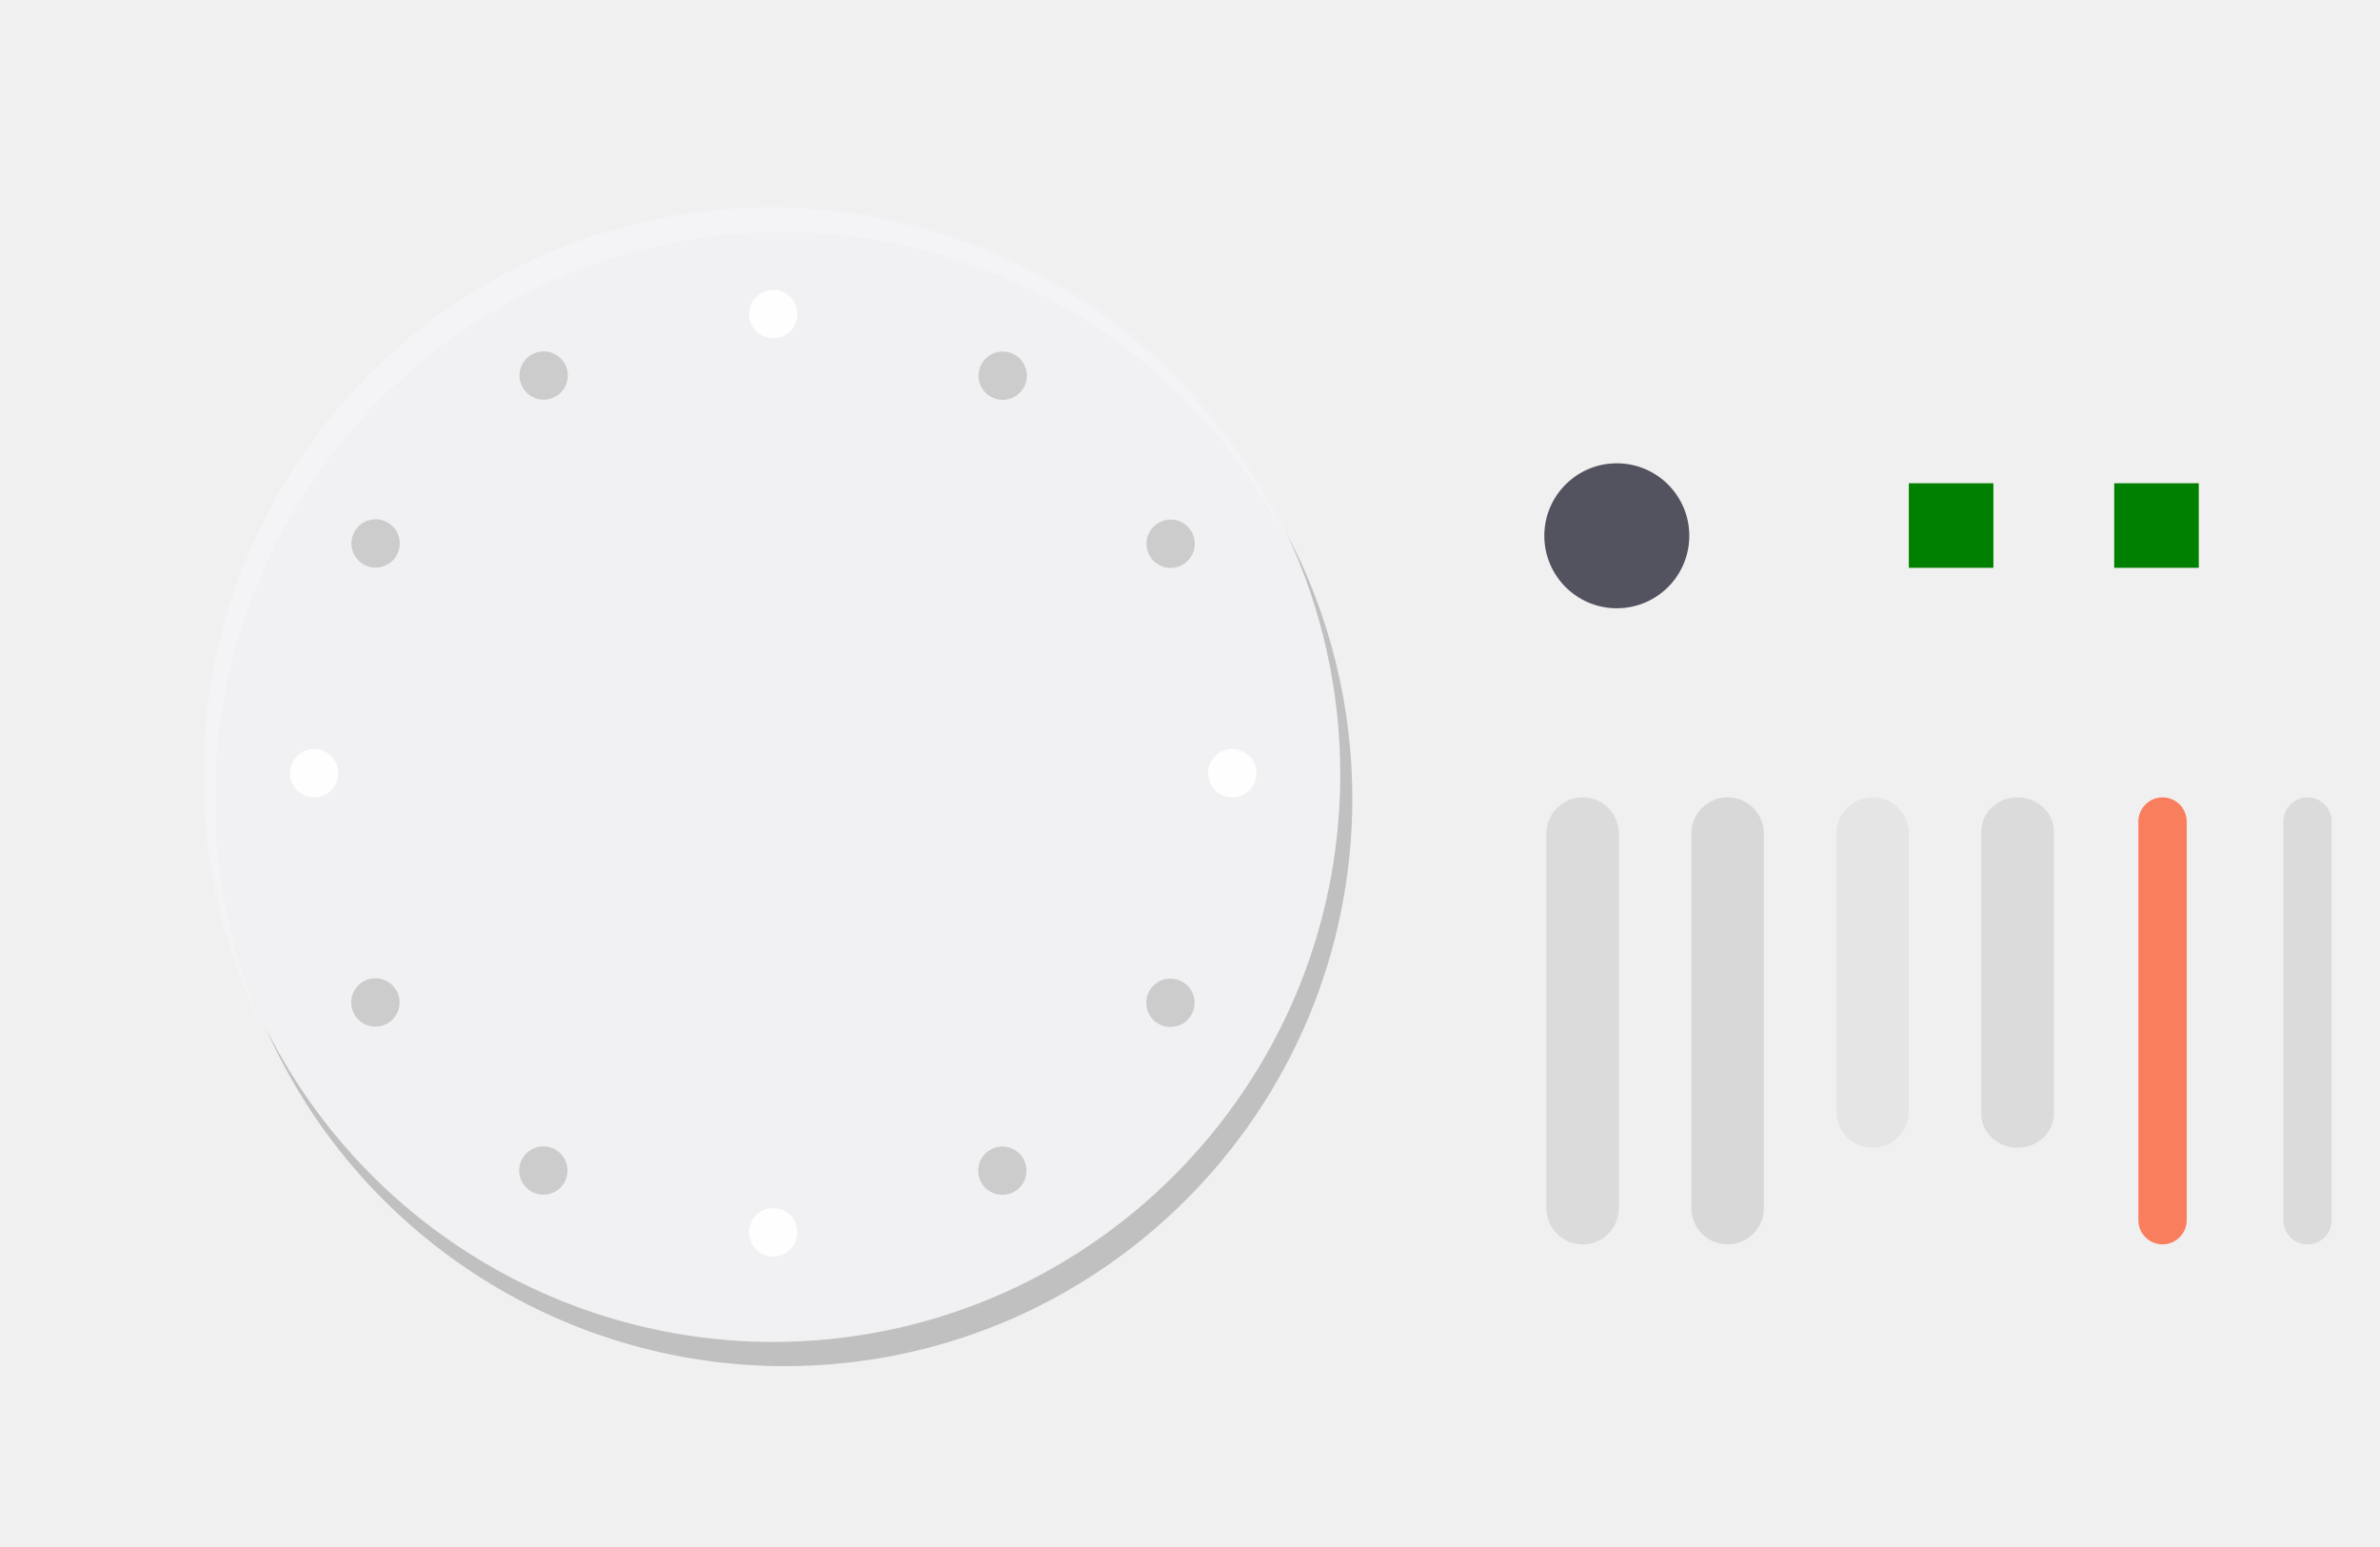
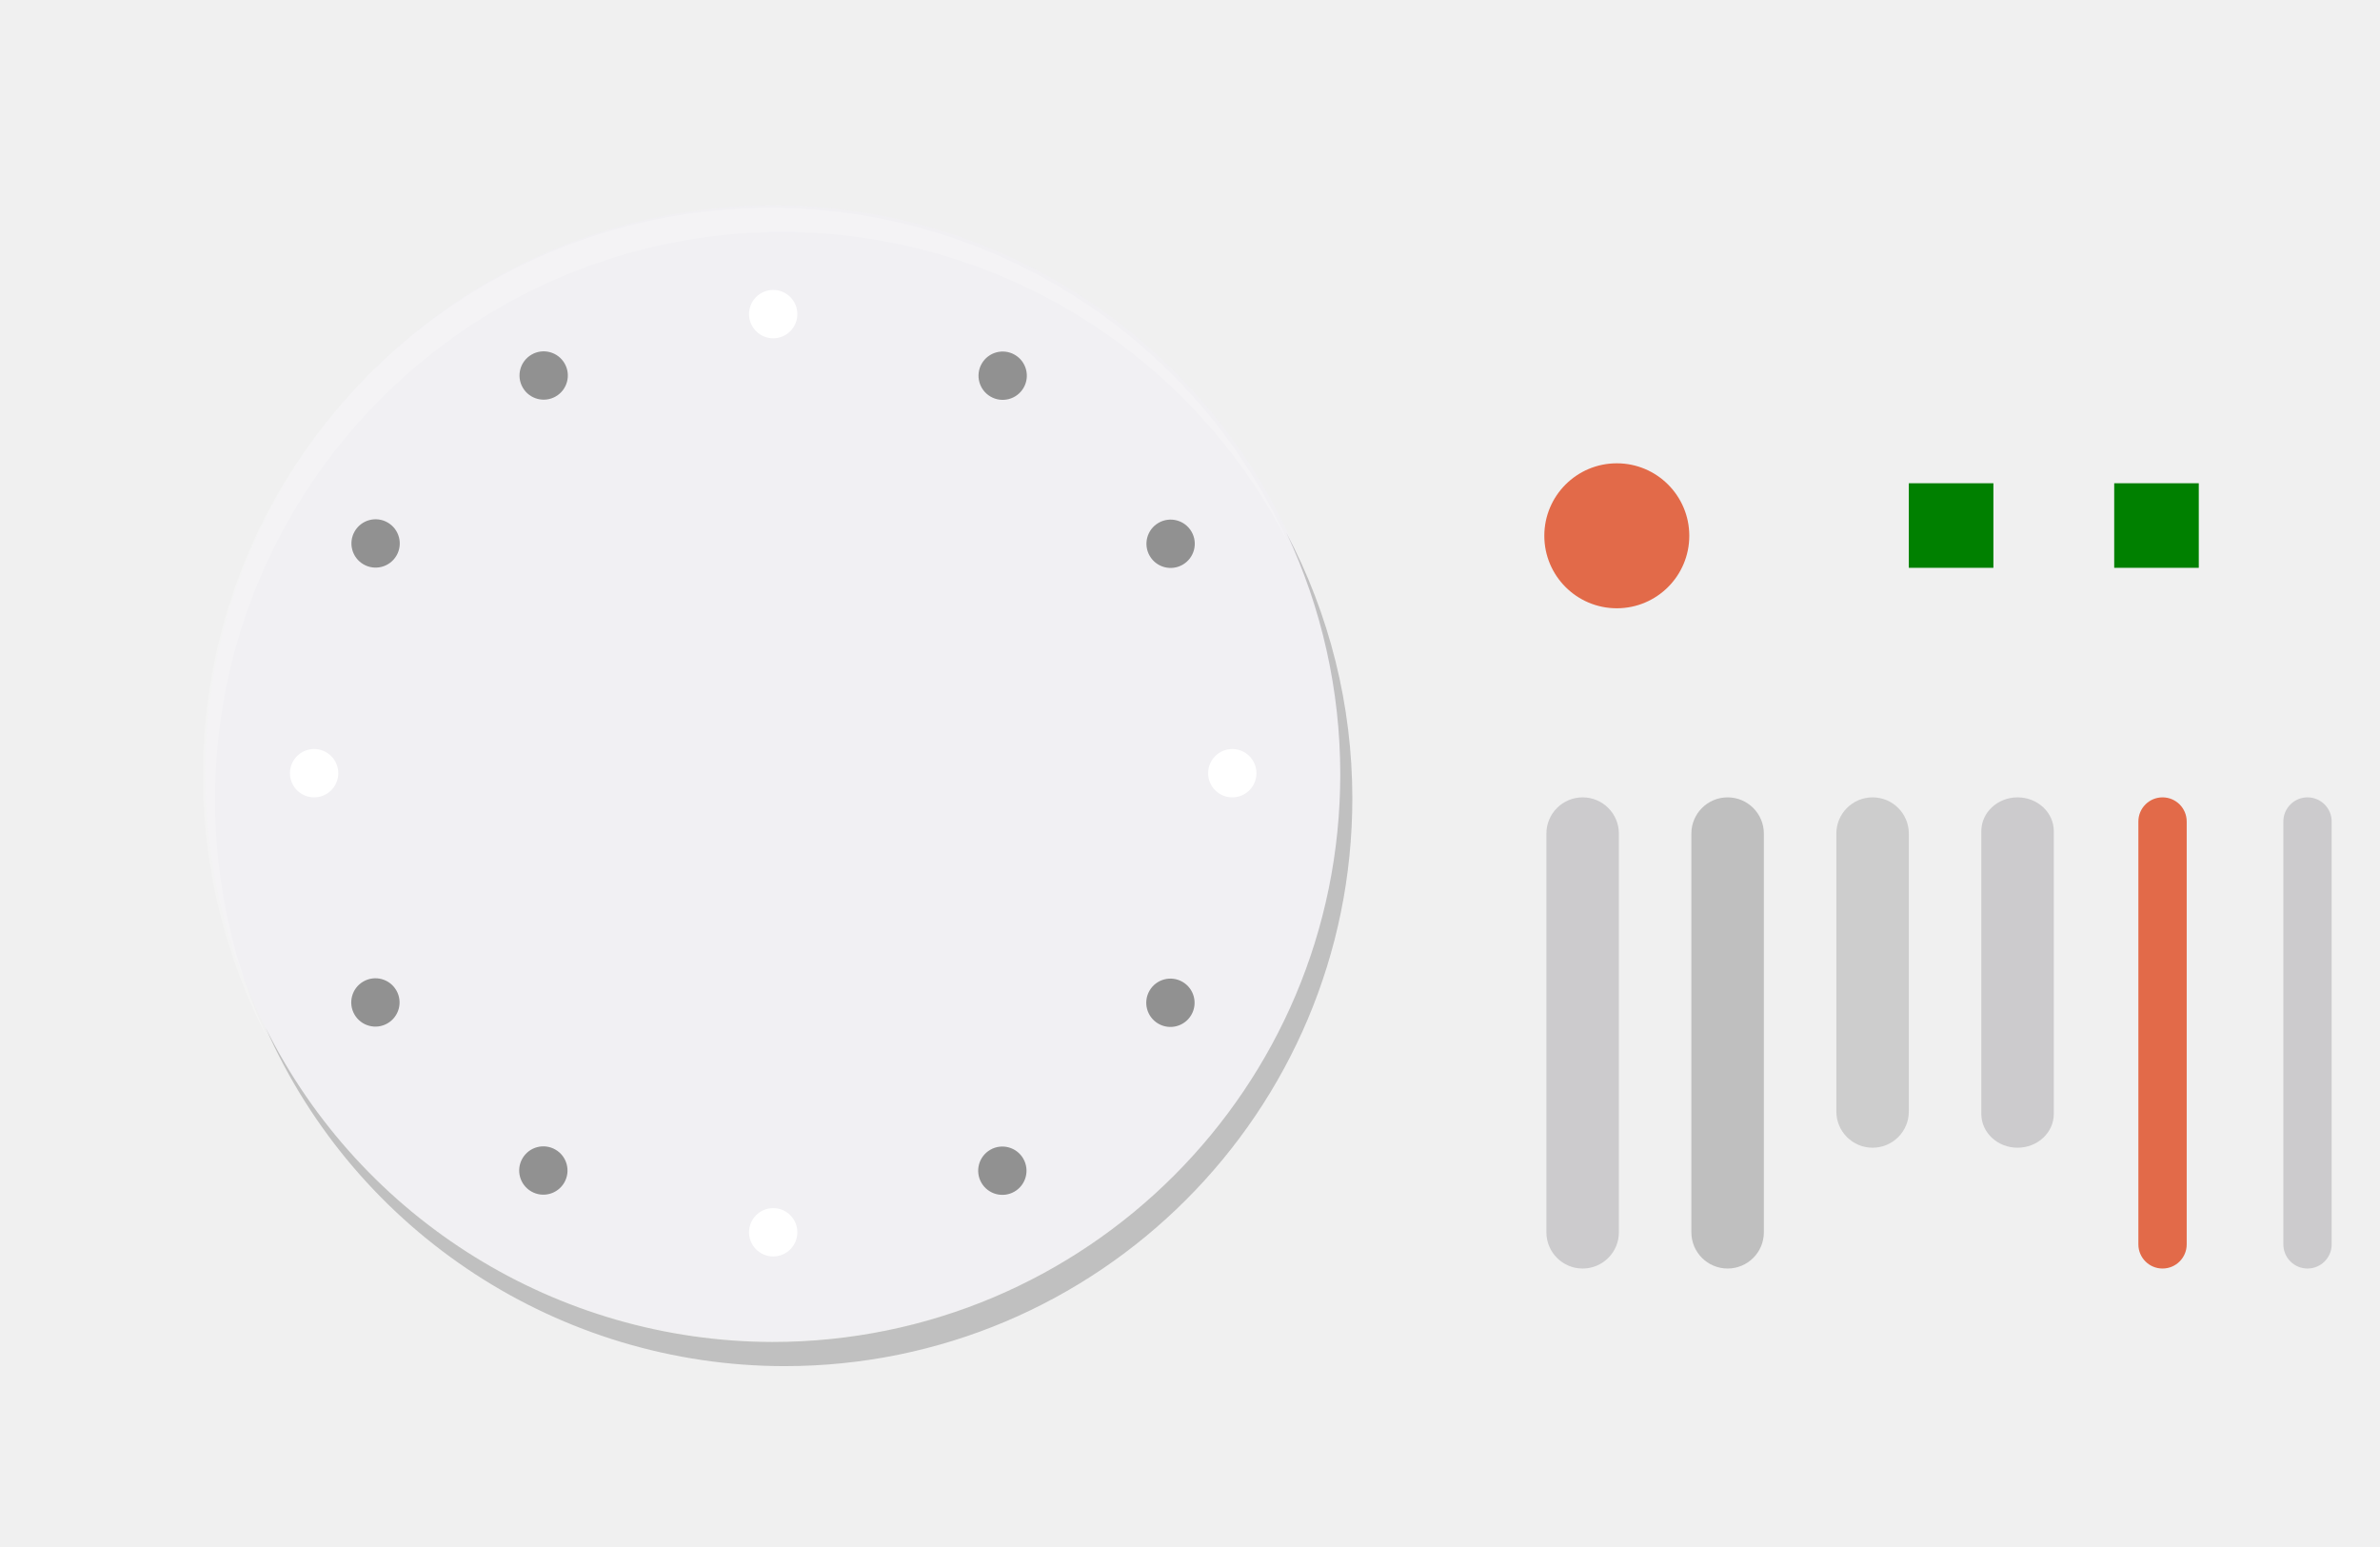
<svg xmlns="http://www.w3.org/2000/svg" xmlns:xlink="http://www.w3.org/1999/xlink" width="197" height="128" viewBox="0 0 197 128" version="1.1" id="svg17788">
  <defs id="defs17785" />
  <g id="layer1" transform="translate(-110,-395)">
    <g id="ClockFace">
      <circle style="fill:none;stroke-width:1;stroke-linecap:round;stroke-linejoin:round" id="circle1671" cx="174" cy="459" r="64" />
      <circle style="opacity:0.2;fill:#f4f0ff;fill-opacity:1;stroke-width:1;stroke-linecap:round;stroke-linejoin:round" id="circle1649" cx="174" cy="459" r="47" />
-       <circle style="opacity:0.94;fill:#ffffff;stroke-width:1;stroke-linecap:round;stroke-linejoin:round" id="circle2445" cx="174" cy="421" r="2" />
+       <circle style="opacity:1;fill:#ffffff;stroke-width:1;stroke-linecap:round;stroke-linejoin:round" id="circle2445" cx="174" cy="421" r="2" />
      <use x="0" y="0" xlink:href="#circle2445" id="use8822" transform="translate(0,76)" />
      <use x="0" y="0" xlink:href="#circle2445" id="use8833" transform="translate(38,38)" />
      <use x="0" y="0" xlink:href="#circle2445" id="use8835" transform="translate(-38,38)" />
-       <circle style="opacity:1;fill:#cccccc;fill-opacity:1;stroke-width:1;stroke-linecap:round;stroke-linejoin:round" id="circle8891" cx="380.187" cy="272.514" r="2" transform="rotate(30)" />
+       <circle style="opacity:1;fill:#919191;fill-opacity:1;stroke-width:1;stroke-linecap:round;stroke-linejoin:round" id="circle8891" cx="380.187" cy="272.514" r="2" transform="rotate(30)" />
      <use x="0" y="0" xlink:href="#circle8891" id="use8893" transform="rotate(30,173.9846,458.9926)" />
      <use x="0" y="0" xlink:href="#use8893" id="use8895" transform="rotate(60,173.9846,458.9926)" />
      <use x="0" y="0" xlink:href="#use8895" id="use8897" transform="rotate(30,173.9846,458.9926)" />
      <use x="0" y="0" xlink:href="#use8897" id="use8899" transform="rotate(60,173.9846,458.9926)" />
      <use x="0" y="0" xlink:href="#use8899" id="use8901" transform="rotate(30,173.9846,458.9926)" />
      <use x="0" y="0" xlink:href="#use8901" id="use8903" transform="rotate(60,173.9846,458.9926)" />
      <use x="0" y="0" xlink:href="#use8903" id="use8905" transform="rotate(30,173.9846,458.9926)" />
      <path id="circle14348" style="opacity:0.2;fill:#000000;fill-opacity:1;stroke-width:1;stroke-linecap:round;stroke-linejoin:round" d="m 216.474,439.094 a 47,47 0 0 1 4.463,19.986 47,47 0 0 1 -47,47 47,47 0 0 1 -41.951,-26.006 47,47 0 0 0 42.951,28.006 47,47 0 0 0 47,-47 47,47 0 0 0 -5.463,-21.986 z" />
      <path id="path14408" style="opacity:0.2;fill:#ffffff;fill-opacity:1;stroke-width:1;stroke-linecap:round;stroke-linejoin:round" d="M 132.263,481.186 A 47,47 0 0 1 127.8,461.2 a 47,47 0 0 1 47,-47 47,47 0 0 1 41.951,26.006 A 47,47 0 0 0 173.8,412.2 a 47,47 0 0 0 -47,47 47,47 0 0 0 5.463,21.986 z" />
    </g>
    <g id="MinuteHand" transform="translate(79)">
      <rect style="opacity:0.6;fill:none;fill-opacity:1;stroke-width:1;stroke-linecap:round;stroke-linejoin:round" id="rect14613" width="12" height="45" x="168" y="459" />
-       <rect style="opacity:1;fill:#d8d8d8;fill-opacity:1;stroke-width:1;stroke-linecap:round;stroke-linejoin:round" id="rect14555" width="6" height="37" x="171" y="461" ry="3" rx="3" />
+       <rect style="opacity:1;fill:#bfbfbf;fill-opacity:1;stroke-width:1;stroke-linecap:round;stroke-linejoin:round" id="rect14555" width="6" height="39" x="171" y="461" ry="3" rx="3" />
    </g>
    <g id="HourHand" transform="translate(91)">
      <rect style="opacity:0.6;fill:none;fill-opacity:1;stroke-width:1;stroke-linecap:round;stroke-linejoin:round" id="rect14642" width="12" height="45" x="168" y="459" />
-       <rect style="opacity:1;fill:#e5e5e5;fill-opacity:1;stroke-width:1;stroke-linecap:round;stroke-linejoin:round" id="rect14644" width="6" height="29" x="171" y="461" ry="3" rx="3" />
+       <rect style="opacity:1;fill:#cdcdcd;fill-opacity:1;stroke-width:1;stroke-linecap:round;stroke-linejoin:round" id="rect14644" width="6" height="29" x="171" y="461" ry="3" rx="3" />
    </g>
-     <circle style="opacity:1;fill:#53525f;fill-opacity:1;stroke:none;stroke-width:1;stroke-linecap:round;stroke-linejoin:round;stroke-dasharray:none;stroke-opacity:1" id="HandCenterScrew" cx="243.828" cy="439.349" r="6" />
+     <circle style="opacity:1;fill:#e26a49;fill-opacity:1;stroke:none;stroke-width:1;stroke-linecap:round;stroke-linejoin:round;stroke-dasharray:none;stroke-opacity:1" id="HandCenterScrew" cx="243.828" cy="439.349" r="6" />
    <rect y="435" x="268" height="7" width="7" style="fill:#008000;fill-opacity:1;stroke:none;stroke-width:2.121" id="hint-hands-shadow-offset-to-south" />
    <rect id="hint-hands-shadows-offset-to-east" style="fill:#008000;fill-opacity:1;stroke:none;stroke-width:2.121" width="7" height="7" x="285" y="435" />
    <g id="MinuteHandShadow" transform="translate(67,-1.1071158e-5)">
      <rect style="opacity:0.6;fill:none;fill-opacity:1;stroke-width:1;stroke-linecap:round;stroke-linejoin:round" id="rect18509" width="12" height="45" x="168" y="459" />
-       <rect style="opacity:0.12;fill:#3a3942;fill-opacity:1;stroke-width:1;stroke-linecap:round;stroke-linejoin:round" id="rect18511" width="6" height="37" x="171" y="461" ry="3" rx="3" />
+       <rect style="opacity:0.2;fill:#3a3942;fill-opacity:1;stroke-width:1;stroke-linecap:round;stroke-linejoin:round" id="rect18511" width="6" height="39" x="171" y="461" ry="3" rx="3" />
    </g>
    <g id="HourHandShadow" transform="translate(103)">
      <rect style="opacity:0.6;fill:none;fill-opacity:1;stroke-width:1;stroke-linecap:round;stroke-linejoin:round" id="rect18623" width="12" height="45" x="168" y="459" />
-       <rect style="opacity:0.12;fill:#3a3942;fill-opacity:1;stroke-width:1;stroke-linecap:round;stroke-linejoin:round" id="rect18625" width="6" height="29" x="171" y="461" ry="2.8" rx="3" />
+       <rect style="opacity:0.2;fill:#3a3942;fill-opacity:1;stroke-width:1;stroke-linecap:round;stroke-linejoin:round" id="rect18625" width="6" height="29" x="171" y="461" ry="2.8" rx="3" />
    </g>
    <g id="SecondHand" transform="translate(115)">
      <rect style="opacity:0.6;fill:none;fill-opacity:1;stroke-width:1;stroke-linecap:round;stroke-linejoin:round" id="rect21861" width="12" height="45" x="168" y="459" />
-       <rect style="opacity:1;fill:#f97e5d;fill-opacity:1;stroke-width:1;stroke-linecap:round;stroke-linejoin:round" id="rect21863" width="4" height="37" x="172" y="461" ry="2" rx="2" />
+       <rect style="opacity:1;fill:#e26a49;fill-opacity:1;stroke-width:1;stroke-linecap:round;stroke-linejoin:round" id="rect21863" width="4" height="39" x="172" y="461" ry="2" rx="2" />
    </g>
    <g id="SecondHandShadow" transform="translate(127)">
      <rect style="opacity:0.6;fill:none;fill-opacity:1;stroke-width:1;stroke-linecap:round;stroke-linejoin:round" id="rect22881" width="12" height="45" x="168" y="459" />
-       <rect style="opacity:0.12;fill:#3a3942;fill-opacity:1;stroke-width:1;stroke-linecap:round;stroke-linejoin:round" id="rect22883" width="4" height="37" x="172" y="461" ry="2" rx="2" />
+       <rect style="opacity:0.2;fill:#3a3942;fill-opacity:1;stroke-width:1;stroke-linecap:round;stroke-linejoin:round" id="rect22883" width="4" height="39" x="172" y="461" ry="2" rx="2" />
    </g>
  </g>
</svg>
